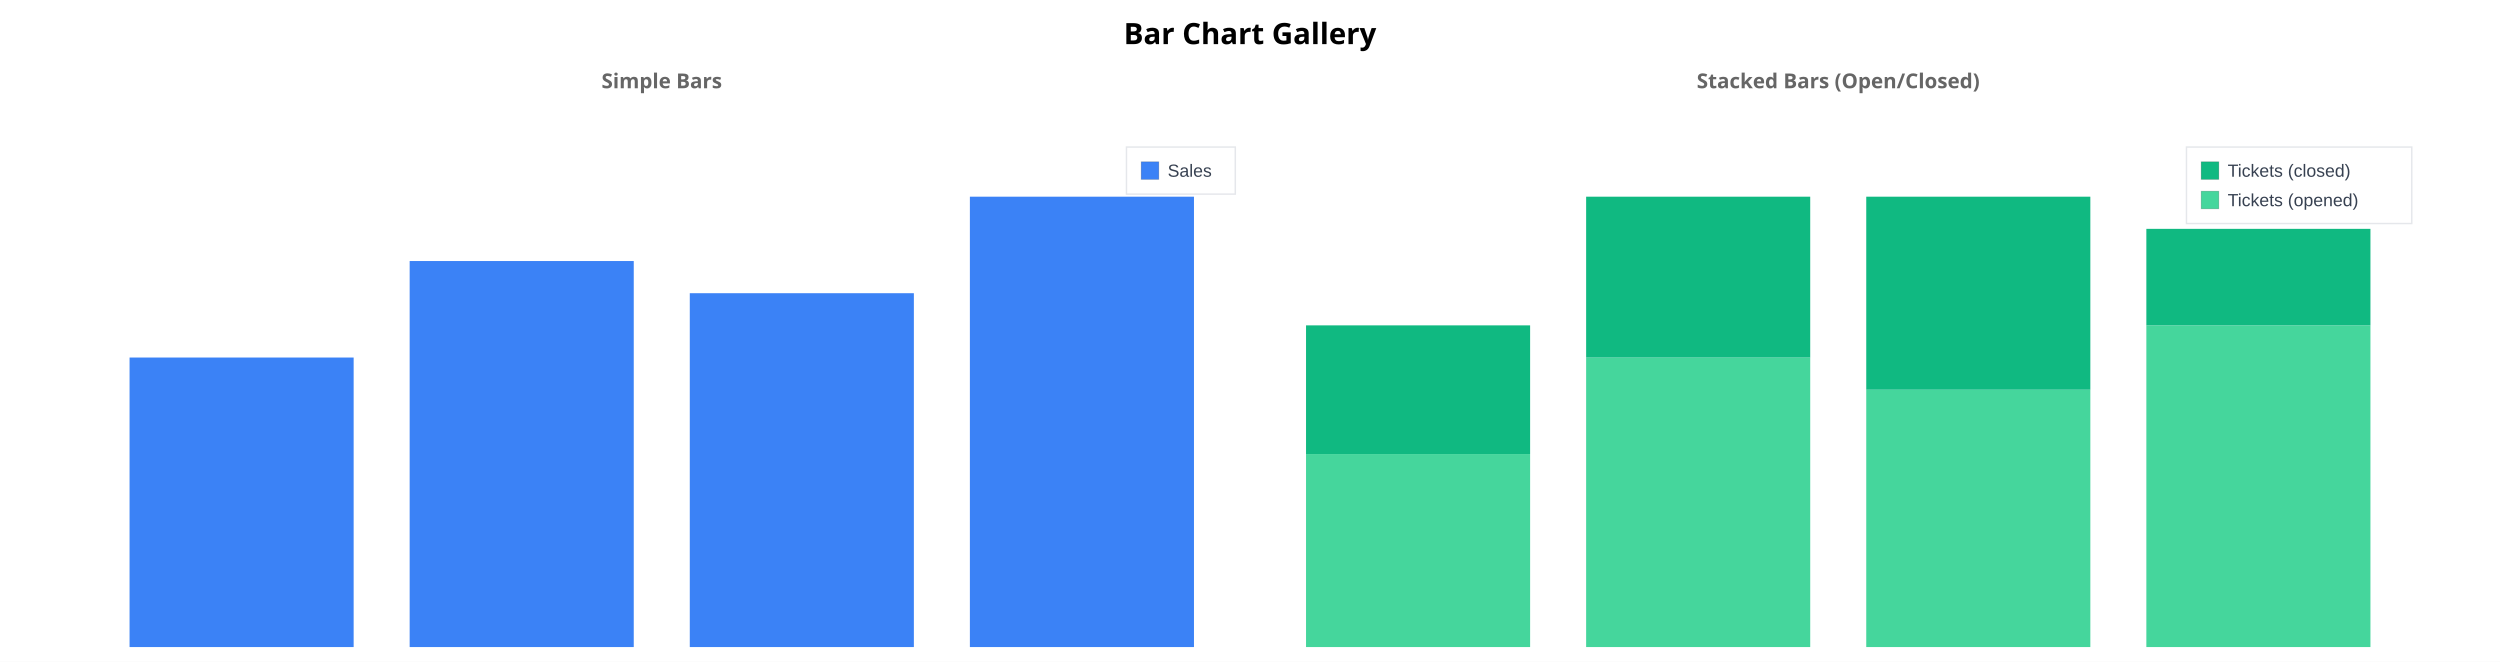
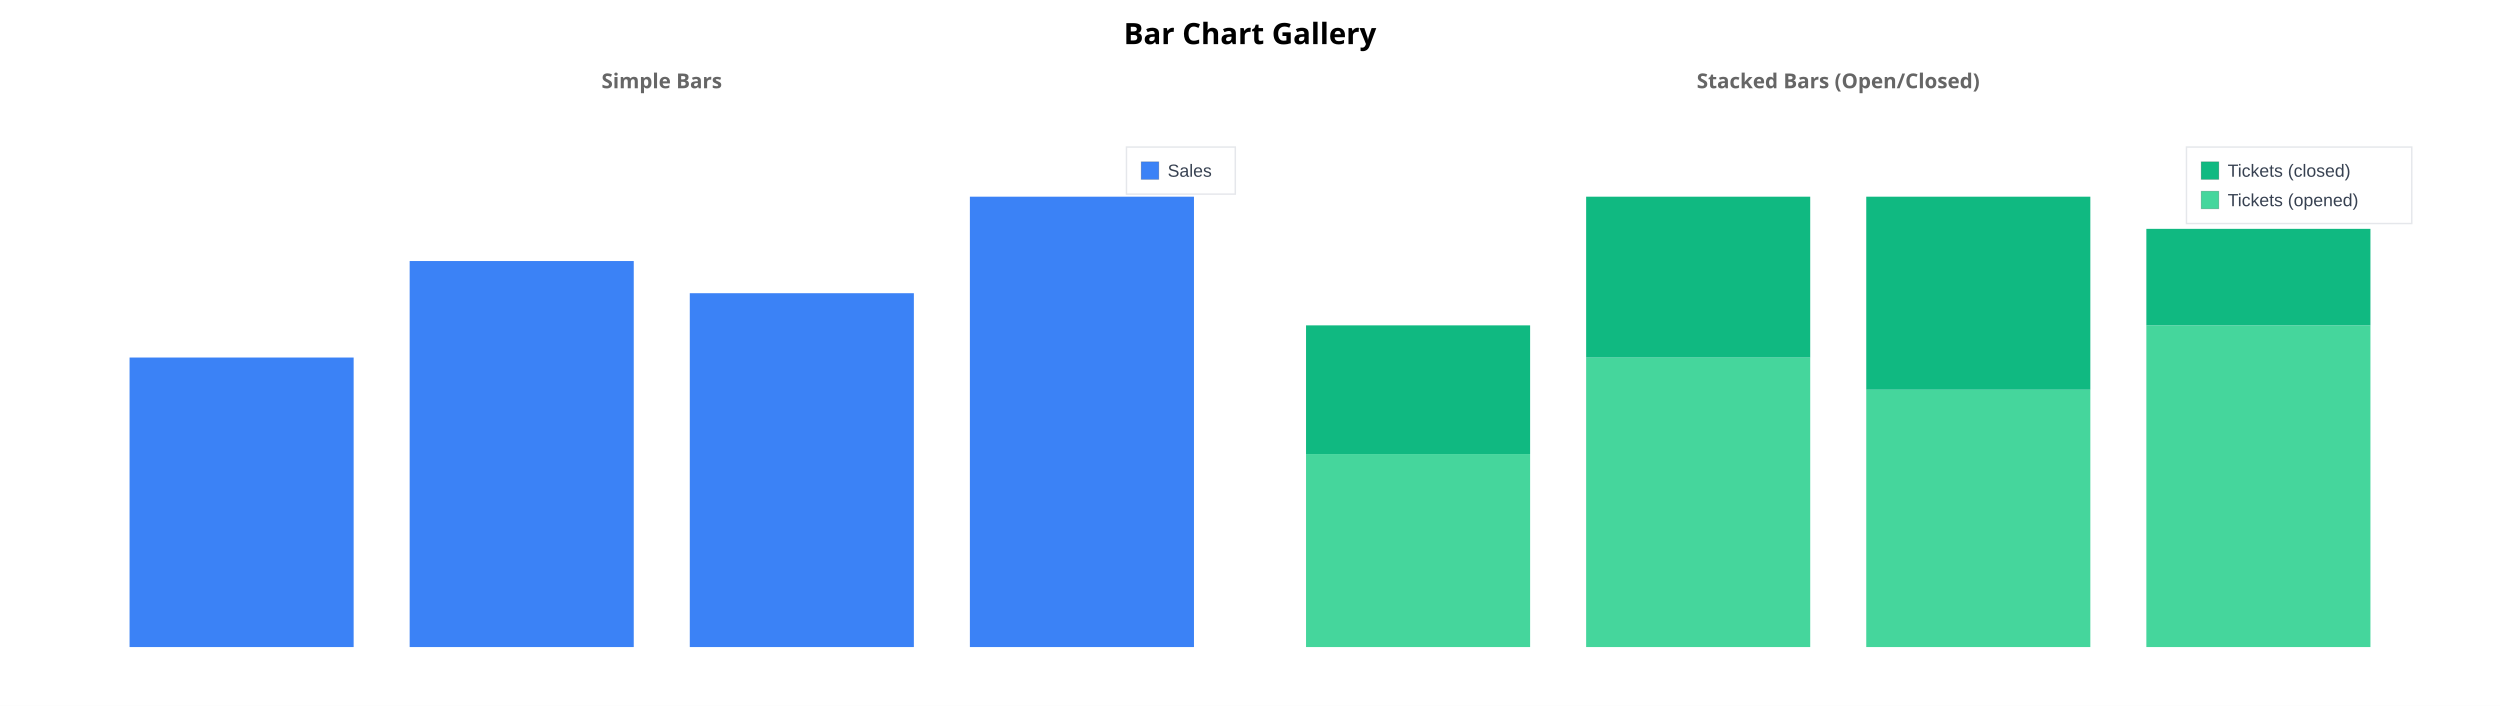
- <svg xmlns="http://www.w3.org/2000/svg" width="1700" height="450" viewBox="0 0 1700 450">
-   <rect x="0.00" y="0.00" width="1700.00" height="450.00" fill="#ffffff" />
+ <svg xmlns="http://www.w3.org/2000/svg" width="1700" height="480" viewBox="0 0 1700 480">
+   <rect x="0.00" y="0.00" width="1700.00" height="480.00" fill="#ffffff" />
  <text x="850.00" y="30.00" fill="#000000" text-anchor="middle" font-family="sans-serif" font-size="20.00px" font-weight="bold">Bar Chart Gallery</text>
  <g transform="translate(50, 60)">
    <text x="400.00" y="0.00" fill="#666" text-anchor="middle" font-family="sans-serif" font-size="14.00px" font-weight="bold">Simple Bars</text>
    <g transform="translate(0, 30)">
      <g transform="translate(0, 0)">
        <rect x="38.10" y="153.12" width="152.38" height="196.88" fill="#3b82f6" />
        <rect x="228.57" y="87.50" width="152.38" height="262.50" fill="#3b82f6" />
        <rect x="419.05" y="109.38" width="152.38" height="240.62" fill="#3b82f6" />
        <rect x="609.52" y="43.75" width="152.38" height="306.25" fill="#3b82f6" />
      </g>
      <g class="legend" transform="translate(716.0,10.0)">
        <rect x="0" y="0" width="74.0" height="32.0" fill="none" stroke="#e5e7eb" stroke-width="1.0" />
        <g transform="translate(10.0,10.0)">
          <rect width="12.0" height="12.0" fill="#3b82f6" stroke="#000" stroke-width="0.5" stroke-opacity="0.2" />
        </g>
        <text x="28.0" y="20.2" font-family="Arial, sans-serif" font-size="12.0" fill="#374151">Sales</text>
      </g>
    </g>
  </g>
  <g transform="translate(850, 60)">
    <text x="400.00" y="0.00" fill="#666" text-anchor="middle" font-family="sans-serif" font-size="14.00px" font-weight="bold">Stacked Bars (Open/Closed)</text>
    <g transform="translate(0, 30)">
      <g transform="translate(0, 0)">
        <rect x="38.10" y="218.75" width="152.38" height="131.25" fill="#45d69c" />
        <rect x="38.10" y="131.25" width="152.38" height="87.50" fill="#10b981" />
        <rect x="228.57" y="153.12" width="152.38" height="196.88" fill="#45d69c" />
        <rect x="228.57" y="43.75" width="152.38" height="109.38" fill="#10b981" />
        <rect x="419.05" y="175.00" width="152.38" height="175.00" fill="#45d69c" />
        <rect x="419.05" y="43.75" width="152.38" height="131.25" fill="#10b981" />
        <rect x="609.52" y="131.25" width="152.38" height="218.75" fill="#45d69c" />
        <rect x="609.52" y="65.62" width="152.38" height="65.62" fill="#10b981" />
      </g>
      <g class="legend" transform="translate(636.8,10.0)">
        <rect x="0" y="0" width="153.2" height="52.0" fill="none" stroke="#e5e7eb" stroke-width="1.0" />
        <g transform="translate(10.0,10.0)">
          <rect width="12.0" height="12.0" fill="#10b981" stroke="#000" stroke-width="0.5" stroke-opacity="0.2" />
        </g>
        <text x="28.0" y="20.2" font-family="Arial, sans-serif" font-size="12.0" fill="#374151">Tickets (closed)</text>
        <g transform="translate(10.0,30.0)">
          <rect width="12.0" height="12.0" fill="#45d69c" stroke="#000" stroke-width="0.5" stroke-opacity="0.2" />
        </g>
        <text x="28.0" y="40.2" font-family="Arial, sans-serif" font-size="12.0" fill="#374151">Tickets (opened)</text>
      </g>
    </g>
  </g>
</svg>
